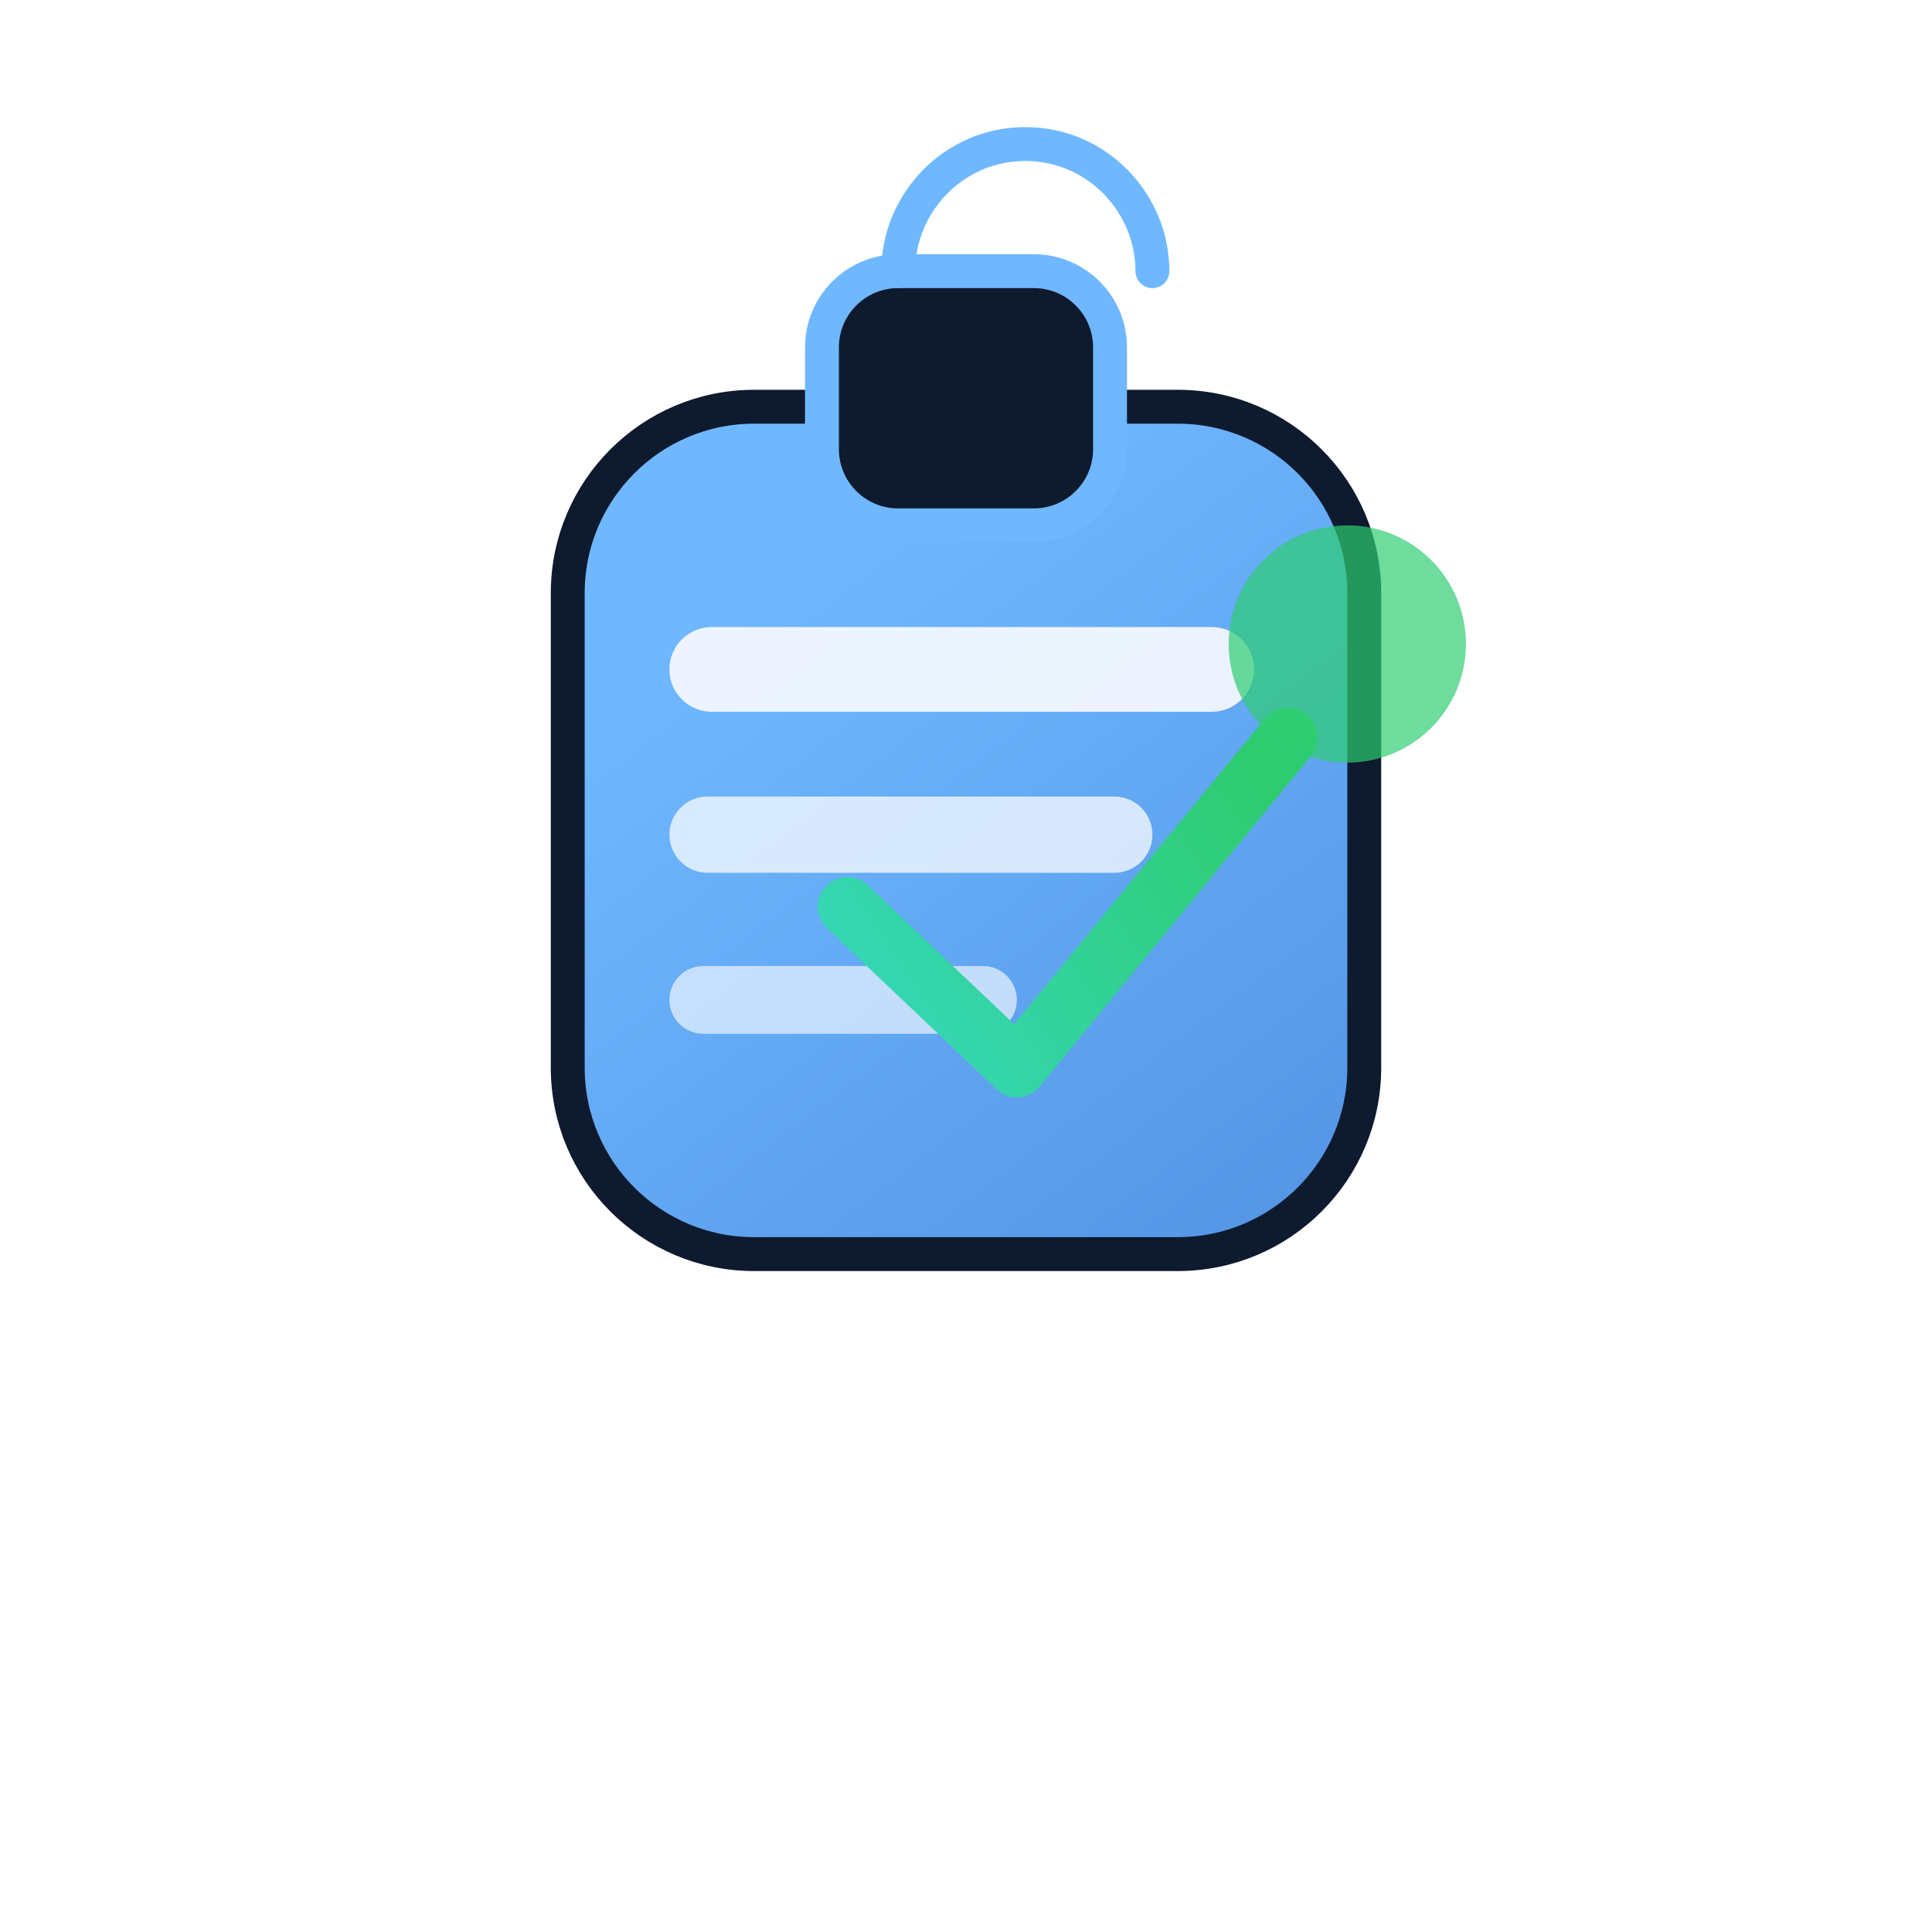
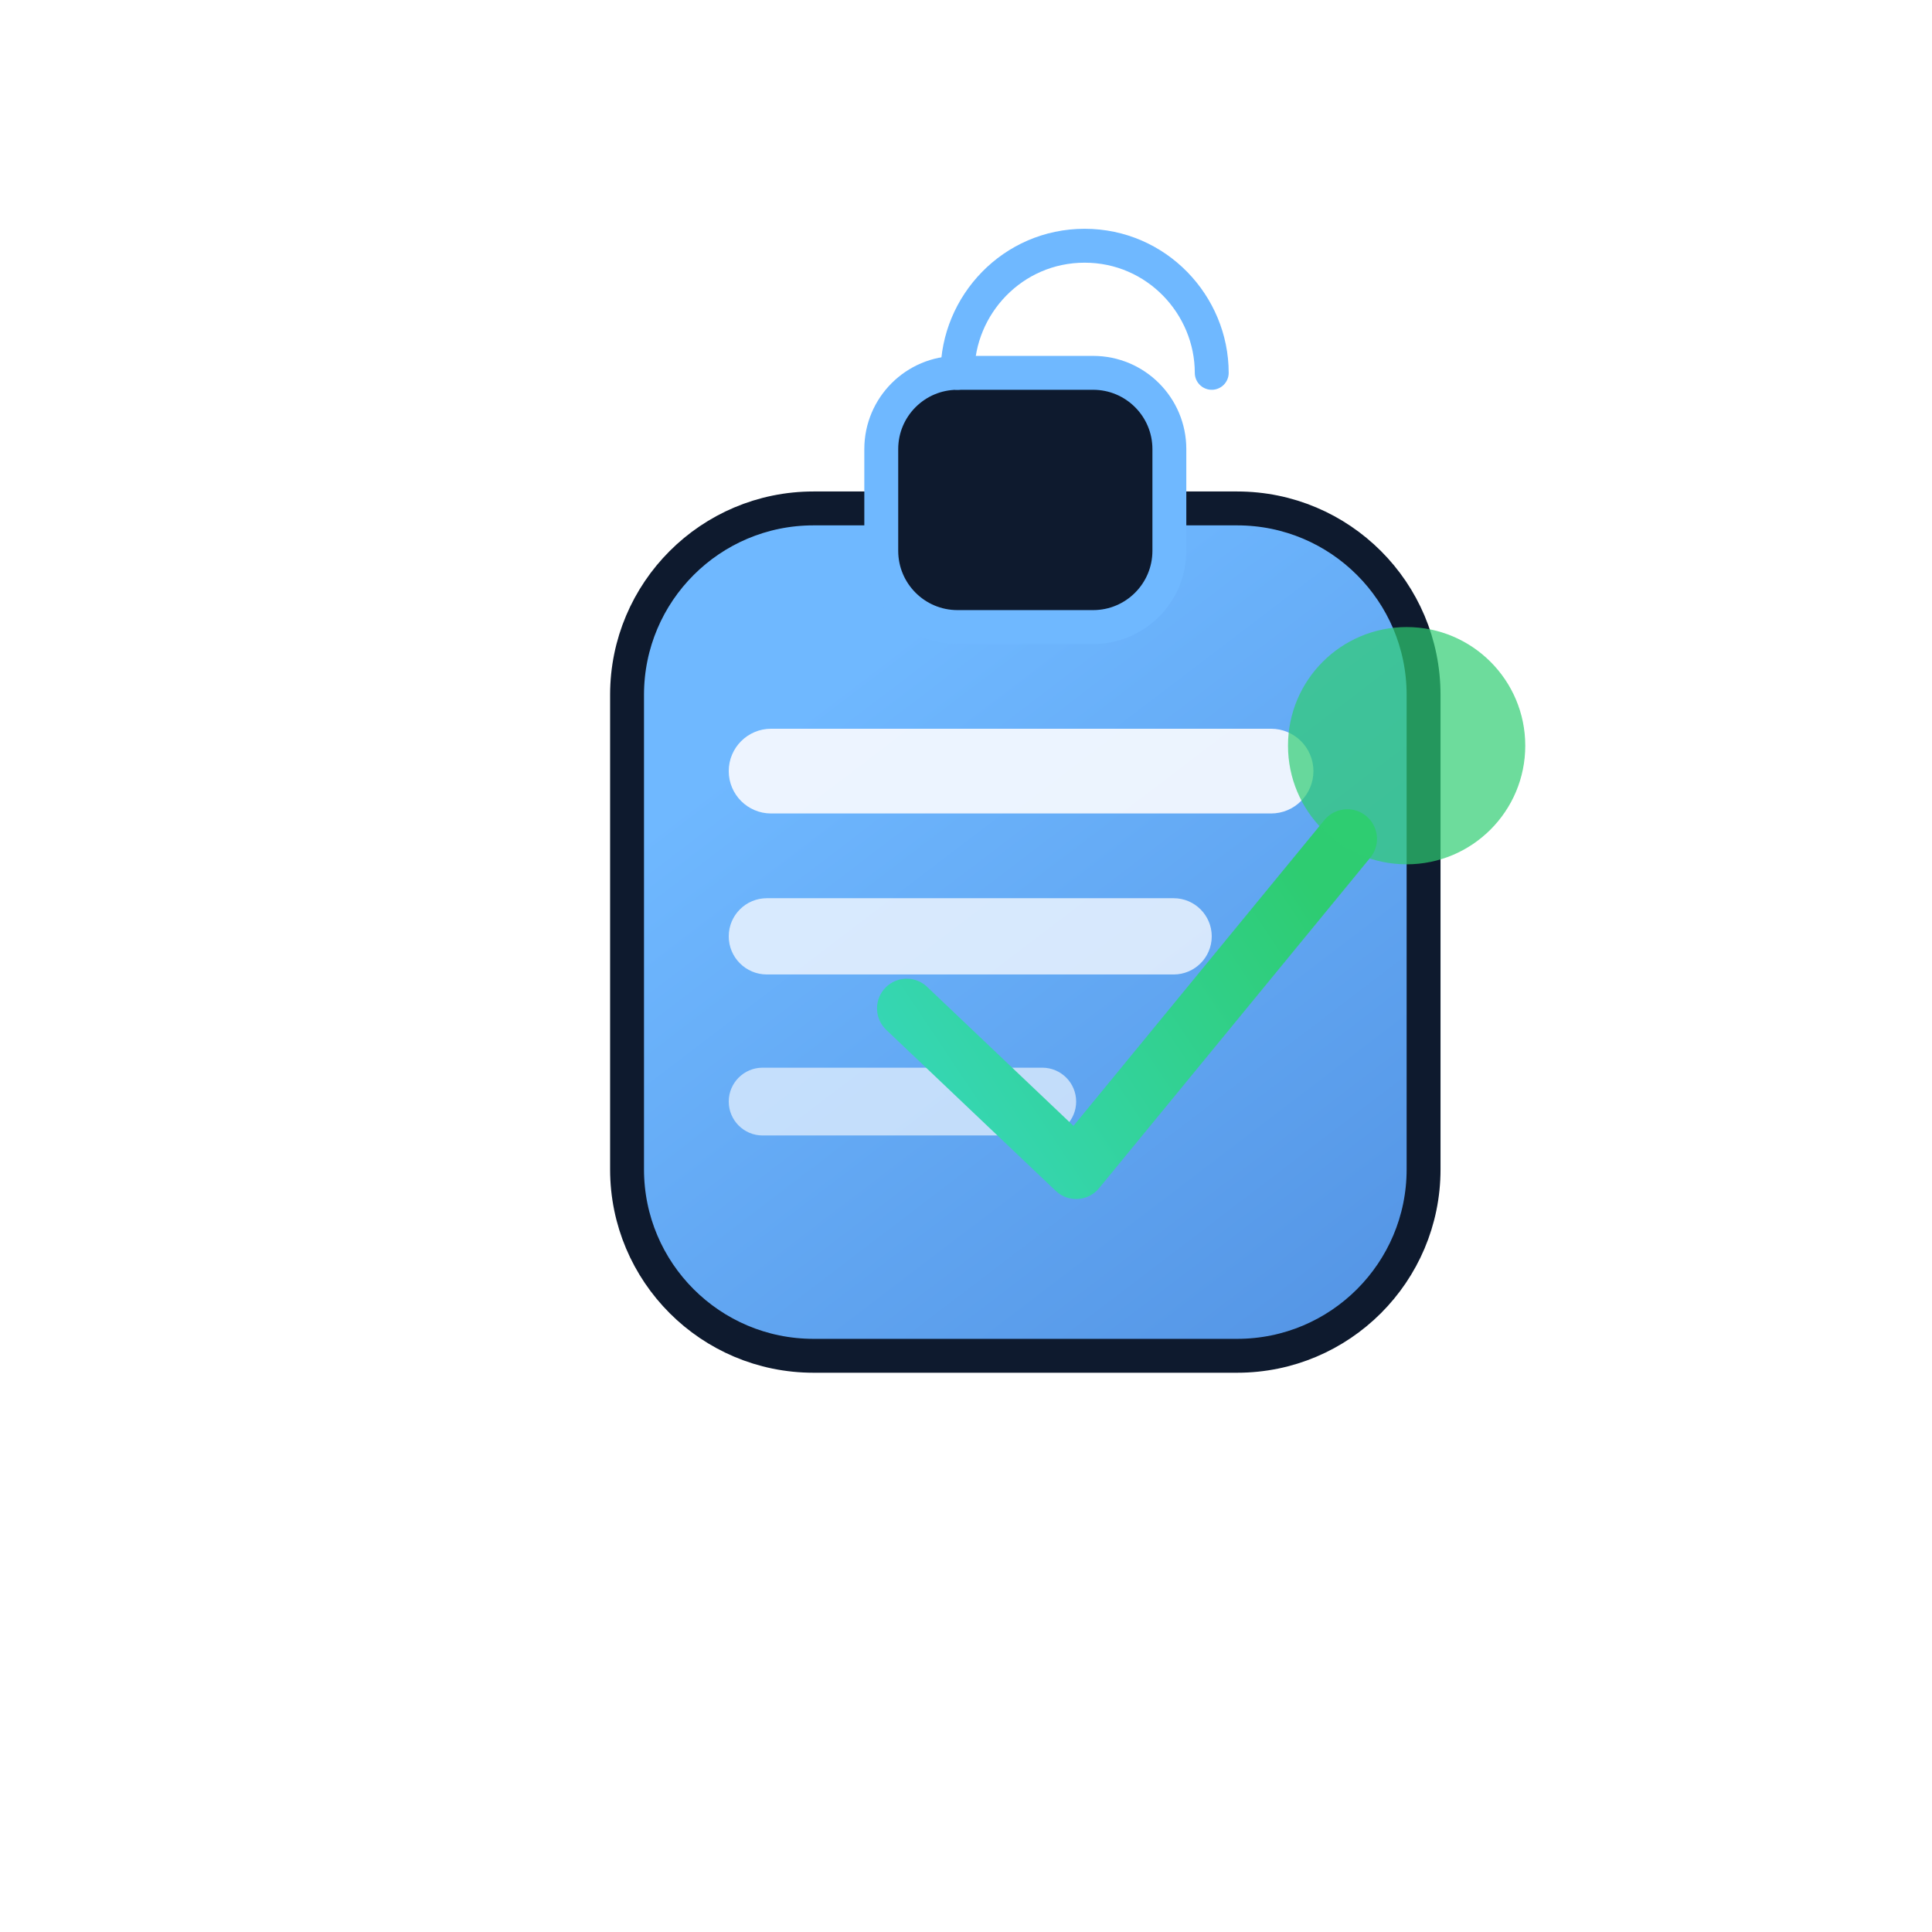
<svg xmlns="http://www.w3.org/2000/svg" width="456" height="456" viewBox="0 0 456 456" version="1.1" xml:space="preserve" style="fill-rule:evenodd;clip-rule:evenodd;stroke-linejoin:round;stroke-miterlimit:2;">
  <defs>
    <linearGradient id="case" x1="150" y1="110" x2="310" y2="320" gradientUnits="userSpaceOnUse">
      <stop offset="0" stop-color="#6FB8FF" />
      <stop offset="1" stop-color="#4B89DC" />
    </linearGradient>
    <linearGradient id="check" x1="190" y1="250" x2="280" y2="190" gradientUnits="userSpaceOnUse">
      <stop offset="0" stop-color="#36D7B7" />
      <stop offset="1" stop-color="#2ECC71" />
    </linearGradient>
  </defs>
-   <g transform="translate(36 26)">
+   <g transform="translate(50 50)">
    <rect x="98" y="70" width="188" height="200" rx="44" fill="url(#case)" stroke="#0E1A2E" stroke-width="8" />
    <rect x="158" y="38" width="68" height="60" rx="18" fill="#0E1A2E" stroke="#6FB8FF" stroke-width="8" />
    <path d="M176 38c0-16 13-30 30-30s30 14 30 30" stroke="#6FB8FF" stroke-width="8" stroke-linecap="round" fill="none" />
    <rect x="122" y="122" width="138" height="20" rx="10" fill="#F7FAFF" fill-opacity="0.92" />
    <rect x="122" y="162" width="114" height="18" rx="9" fill="#F7FAFF" fill-opacity="0.78" />
    <rect x="122" y="202" width="82" height="16" rx="8" fill="#F7FAFF" fill-opacity="0.65" />
    <path d="M164 188l40 38 64-78" stroke="url(#check)" stroke-width="14" stroke-linecap="round" stroke-linejoin="round" fill="none" />
    <circle cx="282" cy="126" r="28" fill="url(#check)" fill-opacity="0.7" />
  </g>
</svg>
